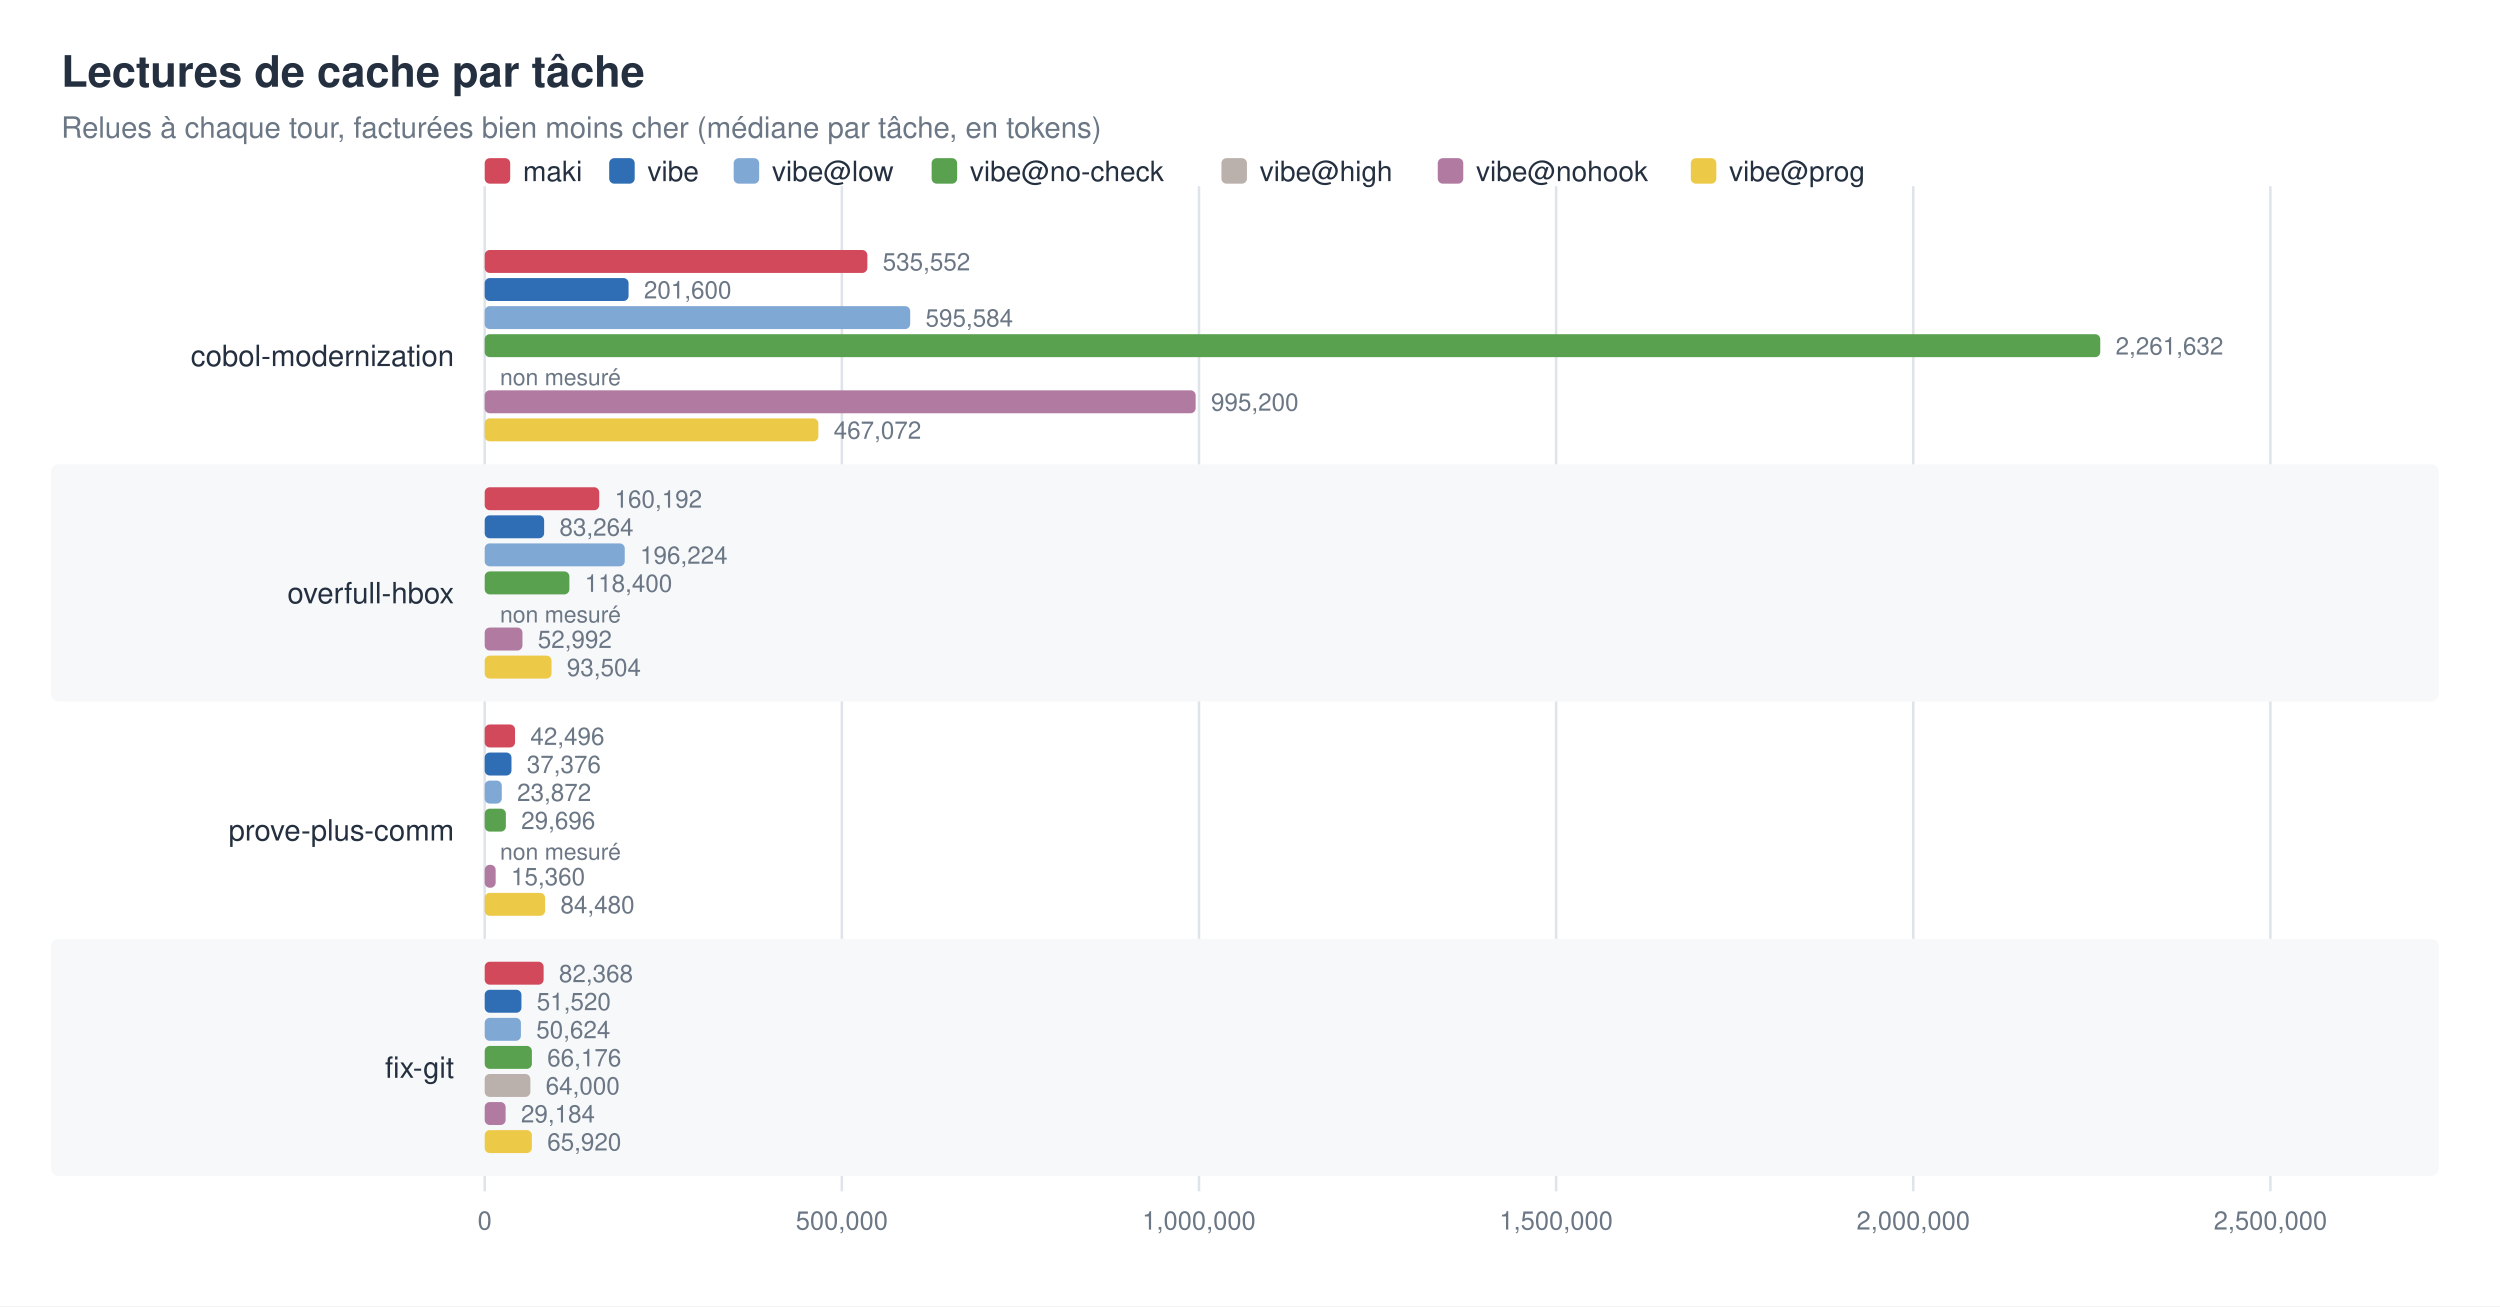
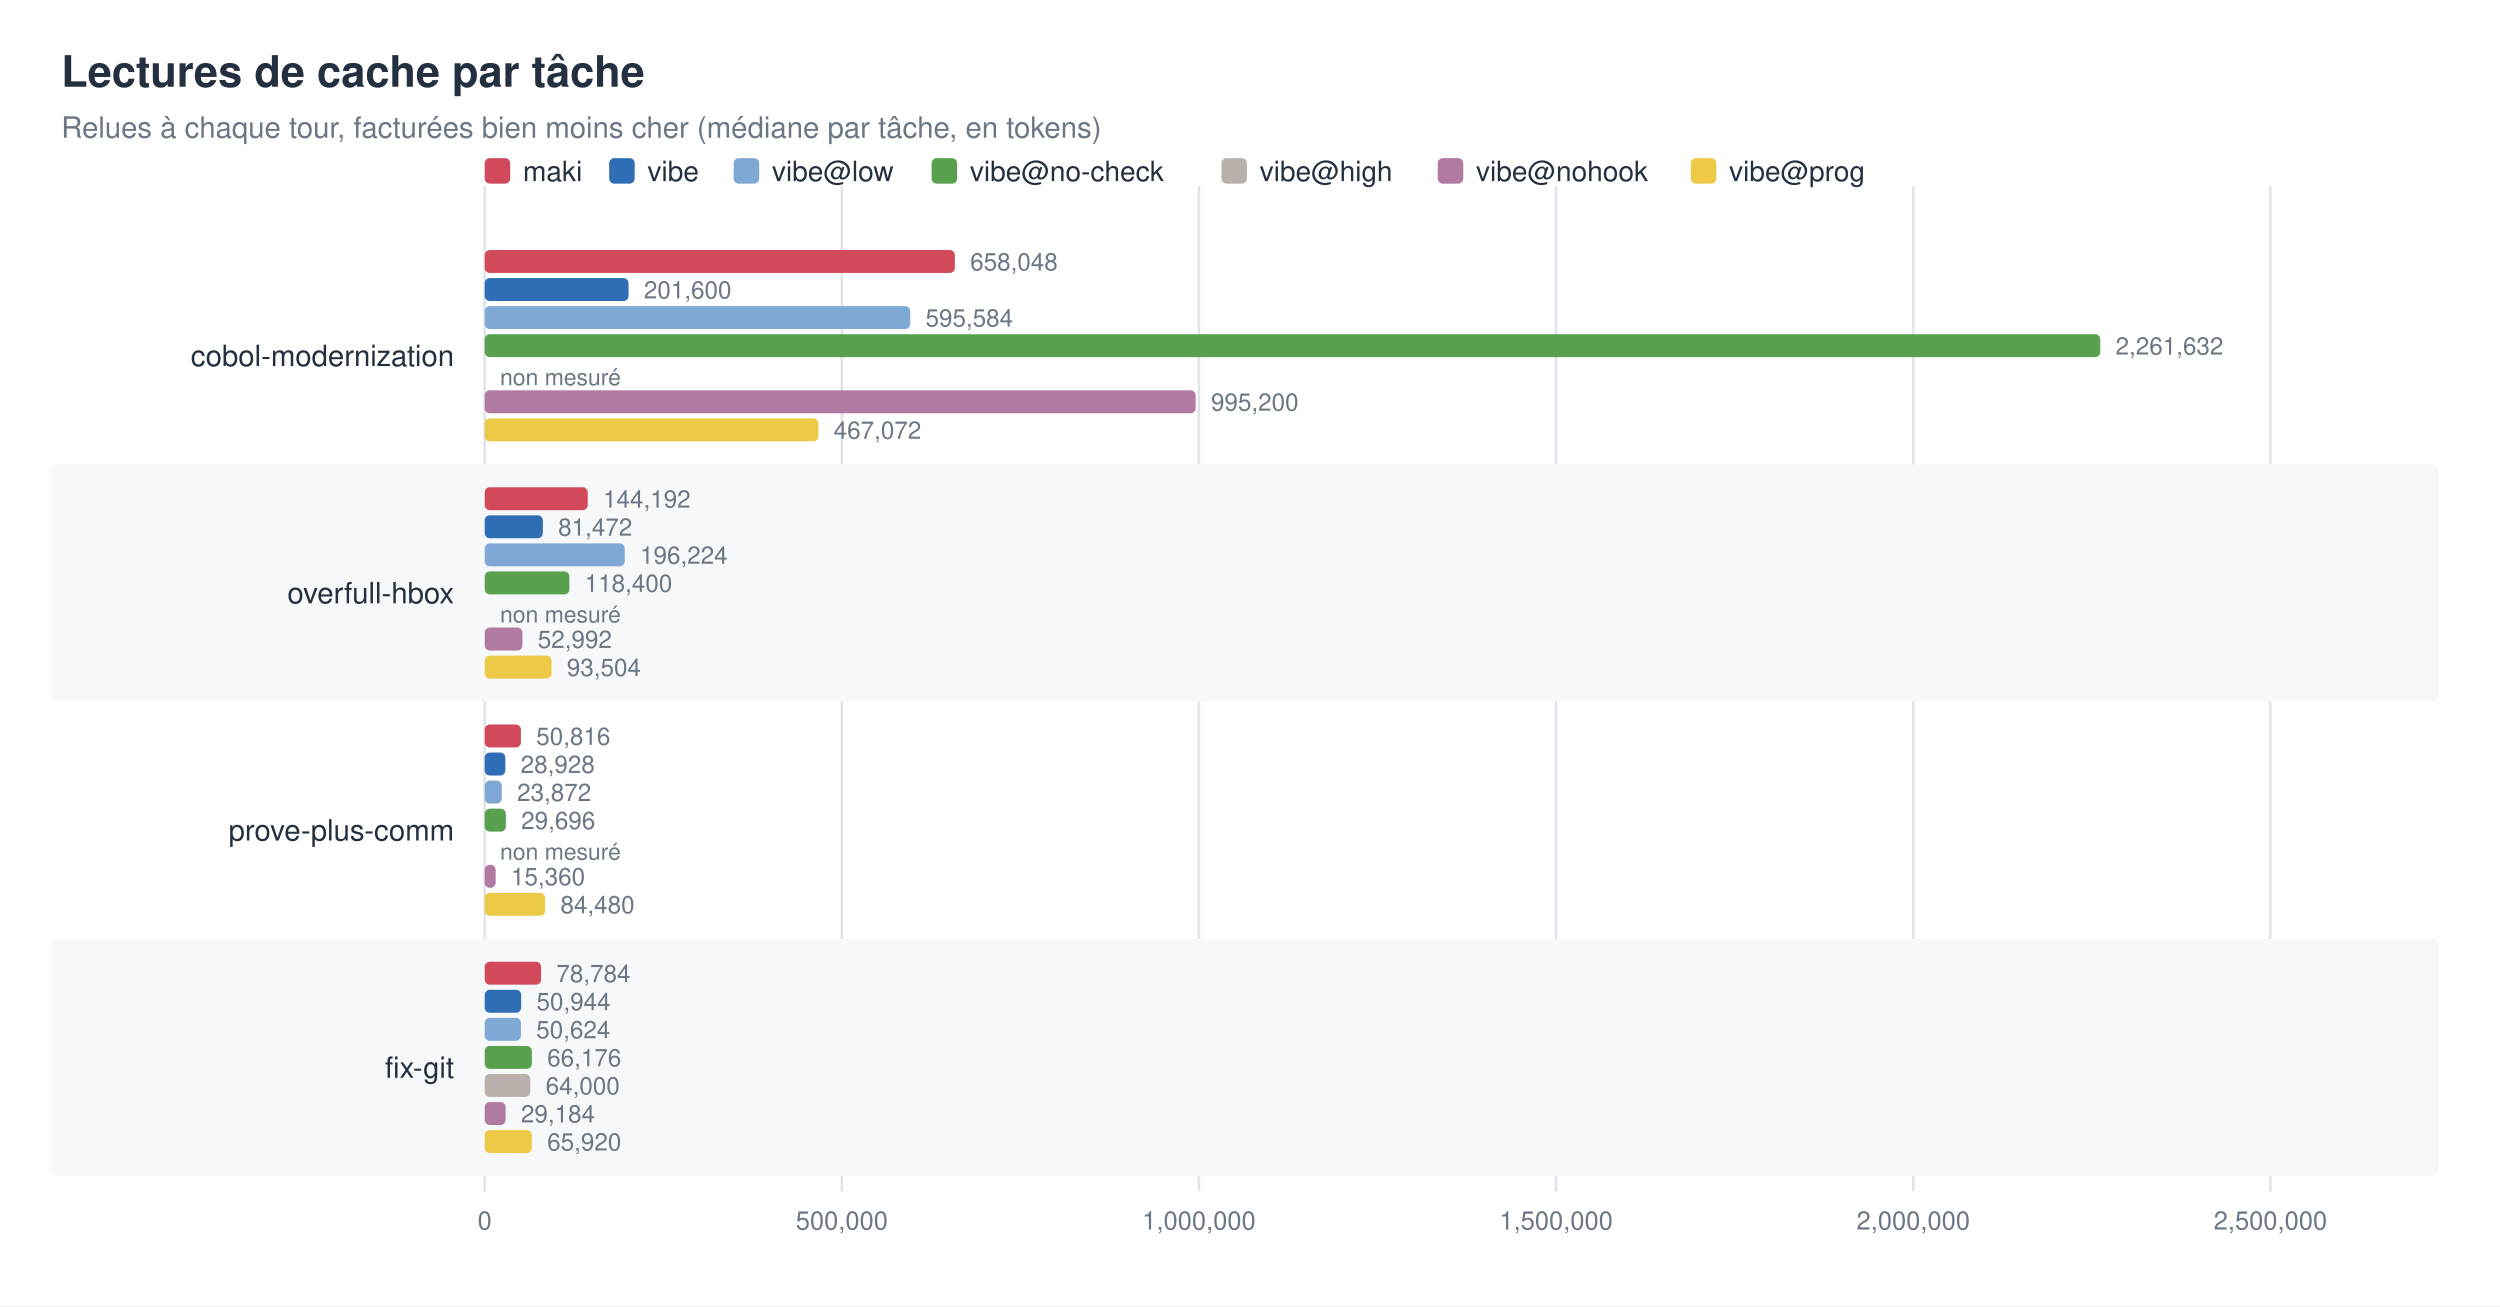
<svg xmlns="http://www.w3.org/2000/svg" width="980" height="512" viewBox="0 0 980 512" font-family="Helvetica, Arial, sans-serif">
  <rect width="980" height="512" fill="#ffffff" />
  <text x="24.0" y="34.0" font-size="17" fill="#243040" text-anchor="start" font-weight="bold">Lectures de cache par tâche</text>
  <text x="24.0" y="54.0" font-size="11.5" fill="#6b7785" text-anchor="start">Relues à chaque tour, facturées bien moins cher (médiane par tâche, en tokens)</text>
  <line x1="190.0" y1="73.0" x2="190.0" y2="467.0" stroke="#dfe4ea" stroke-width="1" opacity="1.0" />
  <text x="190.0" y="482.0" font-size="10" fill="#6b7785" text-anchor="middle">0</text>
  <line x1="330.0" y1="73.0" x2="330.0" y2="467.0" stroke="#dfe4ea" stroke-width="1" opacity="1.0" />
  <text x="330.0" y="482.0" font-size="10" fill="#6b7785" text-anchor="middle">500,000</text>
  <line x1="470.0" y1="73.0" x2="470.0" y2="467.0" stroke="#dfe4ea" stroke-width="1" opacity="1.0" />
  <text x="470.0" y="482.0" font-size="10" fill="#6b7785" text-anchor="middle">1,000,000</text>
  <line x1="610.0" y1="73.0" x2="610.0" y2="467.0" stroke="#dfe4ea" stroke-width="1" opacity="1.0" />
  <text x="610.0" y="482.0" font-size="10" fill="#6b7785" text-anchor="middle">1,500,000</text>
  <line x1="750.0" y1="73.0" x2="750.0" y2="467.0" stroke="#dfe4ea" stroke-width="1" opacity="1.0" />
  <text x="750.0" y="482.0" font-size="10" fill="#6b7785" text-anchor="middle">2,000,000</text>
  <line x1="890.0" y1="73.0" x2="890.0" y2="467.0" stroke="#dfe4ea" stroke-width="1" opacity="1.0" />
  <text x="890.0" y="482.0" font-size="10" fill="#6b7785" text-anchor="middle">2,500,000</text>
  <text x="178.0" y="143.5" font-size="11.5" fill="#243040" text-anchor="end">cobol-modernization</text>
-   <rect x="190.0" y="98.0" width="150.0" height="9.0" rx="2" fill="#d1495b" opacity="1.0" />
-   <text x="346.0" y="106.0" font-size="9.5" fill="#6b7785" text-anchor="start">535,552</text>
+   <rect x="190.0" y="98.0" width="184.3" height="9.0" rx="2" fill="#d1495b" opacity="1.0" />
+   <text x="380.3" y="106.0" font-size="9.5" fill="#6b7785" text-anchor="start">658,048</text>
  <rect x="190.0" y="109.0" width="56.4" height="9.0" rx="2" fill="#2f6db5" opacity="1.0" />
  <text x="252.4" y="117.0" font-size="9.5" fill="#6b7785" text-anchor="start">201,600</text>
  <rect x="190.0" y="120.0" width="166.8" height="9.0" rx="2" fill="#7fa8d4" opacity="1.0" />
  <text x="362.8" y="128.0" font-size="9.5" fill="#6b7785" text-anchor="start">595,584</text>
  <rect x="190.0" y="131.0" width="633.3" height="9.0" rx="2" fill="#59a14f" opacity="1.0" />
  <text x="829.3" y="139.0" font-size="9.5" fill="#6b7785" text-anchor="start">2,261,632</text>
  <text x="196.0" y="151.0" font-size="9" fill="#6b7785" text-anchor="start">non mesuré</text>
  <rect x="190.0" y="153.0" width="278.7" height="9.0" rx="2" fill="#b07aa1" opacity="1.0" />
  <text x="474.7" y="161.0" font-size="9.5" fill="#6b7785" text-anchor="start">995,200</text>
  <rect x="190.0" y="164.0" width="130.8" height="9.0" rx="2" fill="#edc948" opacity="1.0" />
  <text x="326.8" y="172.0" font-size="9.5" fill="#6b7785" text-anchor="start">467,072</text>
  <rect x="20.0" y="182.0" width="936.0" height="93.0" rx="3" fill="#f7f8fa" opacity="1.0" />
  <text x="178.0" y="236.5" font-size="11.5" fill="#243040" text-anchor="end">overfull-hbox</text>
-   <rect x="190.0" y="191.0" width="44.9" height="9.0" rx="2" fill="#d1495b" opacity="1.0" />
-   <text x="240.9" y="199.0" font-size="9.5" fill="#6b7785" text-anchor="start">160,192</text>
-   <rect x="190.0" y="202.0" width="23.3" height="9.0" rx="2" fill="#2f6db5" opacity="1.0" />
-   <text x="219.3" y="210.0" font-size="9.5" fill="#6b7785" text-anchor="start">83,264</text>
+   <rect x="190.0" y="191.0" width="40.4" height="9.0" rx="2" fill="#d1495b" opacity="1.0" />
+   <text x="236.4" y="199.0" font-size="9.5" fill="#6b7785" text-anchor="start">144,192</text>
+   <rect x="190.0" y="202.0" width="22.8" height="9.0" rx="2" fill="#2f6db5" opacity="1.0" />
+   <text x="218.8" y="210.0" font-size="9.5" fill="#6b7785" text-anchor="start">81,472</text>
  <rect x="190.0" y="213.0" width="54.9" height="9.0" rx="2" fill="#7fa8d4" opacity="1.0" />
  <text x="250.9" y="221.0" font-size="9.5" fill="#6b7785" text-anchor="start">196,224</text>
  <rect x="190.0" y="224.0" width="33.2" height="9.0" rx="2" fill="#59a14f" opacity="1.0" />
  <text x="229.2" y="232.0" font-size="9.5" fill="#6b7785" text-anchor="start">118,400</text>
  <text x="196.0" y="244.0" font-size="9" fill="#6b7785" text-anchor="start">non mesuré</text>
  <rect x="190.0" y="246.0" width="14.8" height="9.0" rx="2" fill="#b07aa1" opacity="1.0" />
  <text x="210.8" y="254.0" font-size="9.5" fill="#6b7785" text-anchor="start">52,992</text>
  <rect x="190.0" y="257.0" width="26.2" height="9.0" rx="2" fill="#edc948" opacity="1.0" />
  <text x="222.2" y="265.0" font-size="9.5" fill="#6b7785" text-anchor="start">93,504</text>
  <text x="178.0" y="329.5" font-size="11.5" fill="#243040" text-anchor="end">prove-plus-comm</text>
-   <rect x="190.0" y="284.0" width="11.9" height="9.0" rx="2" fill="#d1495b" opacity="1.0" />
-   <text x="207.9" y="292.0" font-size="9.5" fill="#6b7785" text-anchor="start">42,496</text>
-   <rect x="190.0" y="295.0" width="10.5" height="9.0" rx="2" fill="#2f6db5" opacity="1.0" />
-   <text x="206.5" y="303.0" font-size="9.5" fill="#6b7785" text-anchor="start">37,376</text>
+   <rect x="190.0" y="284.0" width="14.2" height="9.0" rx="2" fill="#d1495b" opacity="1.0" />
+   <text x="210.2" y="292.0" font-size="9.5" fill="#6b7785" text-anchor="start">50,816</text>
+   <rect x="190.0" y="295.0" width="8.1" height="9.0" rx="2" fill="#2f6db5" opacity="1.0" />
+   <text x="204.1" y="303.0" font-size="9.5" fill="#6b7785" text-anchor="start">28,928</text>
  <rect x="190.0" y="306.0" width="6.7" height="9.0" rx="2" fill="#7fa8d4" opacity="1.0" />
  <text x="202.7" y="314.0" font-size="9.5" fill="#6b7785" text-anchor="start">23,872</text>
  <rect x="190.0" y="317.0" width="8.3" height="9.0" rx="2" fill="#59a14f" opacity="1.0" />
  <text x="204.3" y="325.0" font-size="9.5" fill="#6b7785" text-anchor="start">29,696</text>
  <text x="196.0" y="337.0" font-size="9" fill="#6b7785" text-anchor="start">non mesuré</text>
  <rect x="190.0" y="339.0" width="4.3" height="9.0" rx="2" fill="#b07aa1" opacity="1.0" />
  <text x="200.3" y="347.0" font-size="9.5" fill="#6b7785" text-anchor="start">15,360</text>
  <rect x="190.0" y="350.0" width="23.7" height="9.0" rx="2" fill="#edc948" opacity="1.0" />
  <text x="219.7" y="358.0" font-size="9.5" fill="#6b7785" text-anchor="start">84,480</text>
  <rect x="20.0" y="368.0" width="936.0" height="93.0" rx="3" fill="#f7f8fa" opacity="1.0" />
  <text x="178.0" y="422.5" font-size="11.5" fill="#243040" text-anchor="end">fix-git</text>
-   <rect x="190.0" y="377.0" width="23.1" height="9.0" rx="2" fill="#d1495b" opacity="1.0" />
-   <text x="219.1" y="385.0" font-size="9.5" fill="#6b7785" text-anchor="start">82,368</text>
-   <rect x="190.0" y="388.0" width="14.4" height="9.0" rx="2" fill="#2f6db5" opacity="1.0" />
-   <text x="210.4" y="396.0" font-size="9.5" fill="#6b7785" text-anchor="start">51,520</text>
+   <rect x="190.0" y="377.0" width="22.1" height="9.0" rx="2" fill="#d1495b" opacity="1.0" />
+   <text x="218.1" y="385.0" font-size="9.5" fill="#6b7785" text-anchor="start">78,784</text>
+   <rect x="190.0" y="388.0" width="14.3" height="9.0" rx="2" fill="#2f6db5" opacity="1.0" />
+   <text x="210.3" y="396.0" font-size="9.5" fill="#6b7785" text-anchor="start">50,944</text>
  <rect x="190.0" y="399.0" width="14.2" height="9.0" rx="2" fill="#7fa8d4" opacity="1.0" />
  <text x="210.2" y="407.0" font-size="9.5" fill="#6b7785" text-anchor="start">50,624</text>
  <rect x="190.0" y="410.0" width="18.5" height="9.0" rx="2" fill="#59a14f" opacity="1.0" />
  <text x="214.5" y="418.0" font-size="9.5" fill="#6b7785" text-anchor="start">66,176</text>
  <rect x="190.0" y="421.0" width="17.9" height="9.0" rx="2" fill="#bab0ac" opacity="1.0" />
  <text x="213.9" y="429.0" font-size="9.5" fill="#6b7785" text-anchor="start">64,000</text>
  <rect x="190.0" y="432.0" width="8.2" height="9.0" rx="2" fill="#b07aa1" opacity="1.0" />
  <text x="204.2" y="440.0" font-size="9.5" fill="#6b7785" text-anchor="start">29,184</text>
  <rect x="190.0" y="443.0" width="18.5" height="9.0" rx="2" fill="#edc948" opacity="1.0" />
  <text x="214.5" y="451.0" font-size="9.5" fill="#6b7785" text-anchor="start">65,920</text>
  <rect x="190.0" y="62.0" width="10.0" height="10.0" rx="2" fill="#d1495b" opacity="1.0" />
  <text x="205.0" y="71.0" font-size="11" fill="#243040" text-anchor="start">maki</text>
  <rect x="238.8" y="62.0" width="10.0" height="10.0" rx="2" fill="#2f6db5" opacity="1.0" />
  <text x="253.8" y="71.0" font-size="11" fill="#243040" text-anchor="start">vibe</text>
  <rect x="287.6" y="62.0" width="10.0" height="10.0" rx="2" fill="#7fa8d4" opacity="1.0" />
  <text x="302.6" y="71.0" font-size="11" fill="#243040" text-anchor="start">vibe@low</text>
  <rect x="365.2" y="62.0" width="10.0" height="10.0" rx="2" fill="#59a14f" opacity="1.0" />
  <text x="380.2" y="71.0" font-size="11" fill="#243040" text-anchor="start">vibe@no-check</text>
  <rect x="478.8" y="62.0" width="10.0" height="10.0" rx="2" fill="#bab0ac" opacity="1.0" />
  <text x="493.8" y="71.0" font-size="11" fill="#243040" text-anchor="start">vibe@high</text>
  <rect x="563.6" y="62.0" width="10.0" height="10.0" rx="2" fill="#b07aa1" opacity="1.0" />
  <text x="578.6" y="71.0" font-size="11" fill="#243040" text-anchor="start">vibe@nohook</text>
  <rect x="662.8" y="62.0" width="10.0" height="10.0" rx="2" fill="#edc948" opacity="1.0" />
  <text x="677.8" y="71.0" font-size="11" fill="#243040" text-anchor="start">vibe@prog</text>
</svg>
